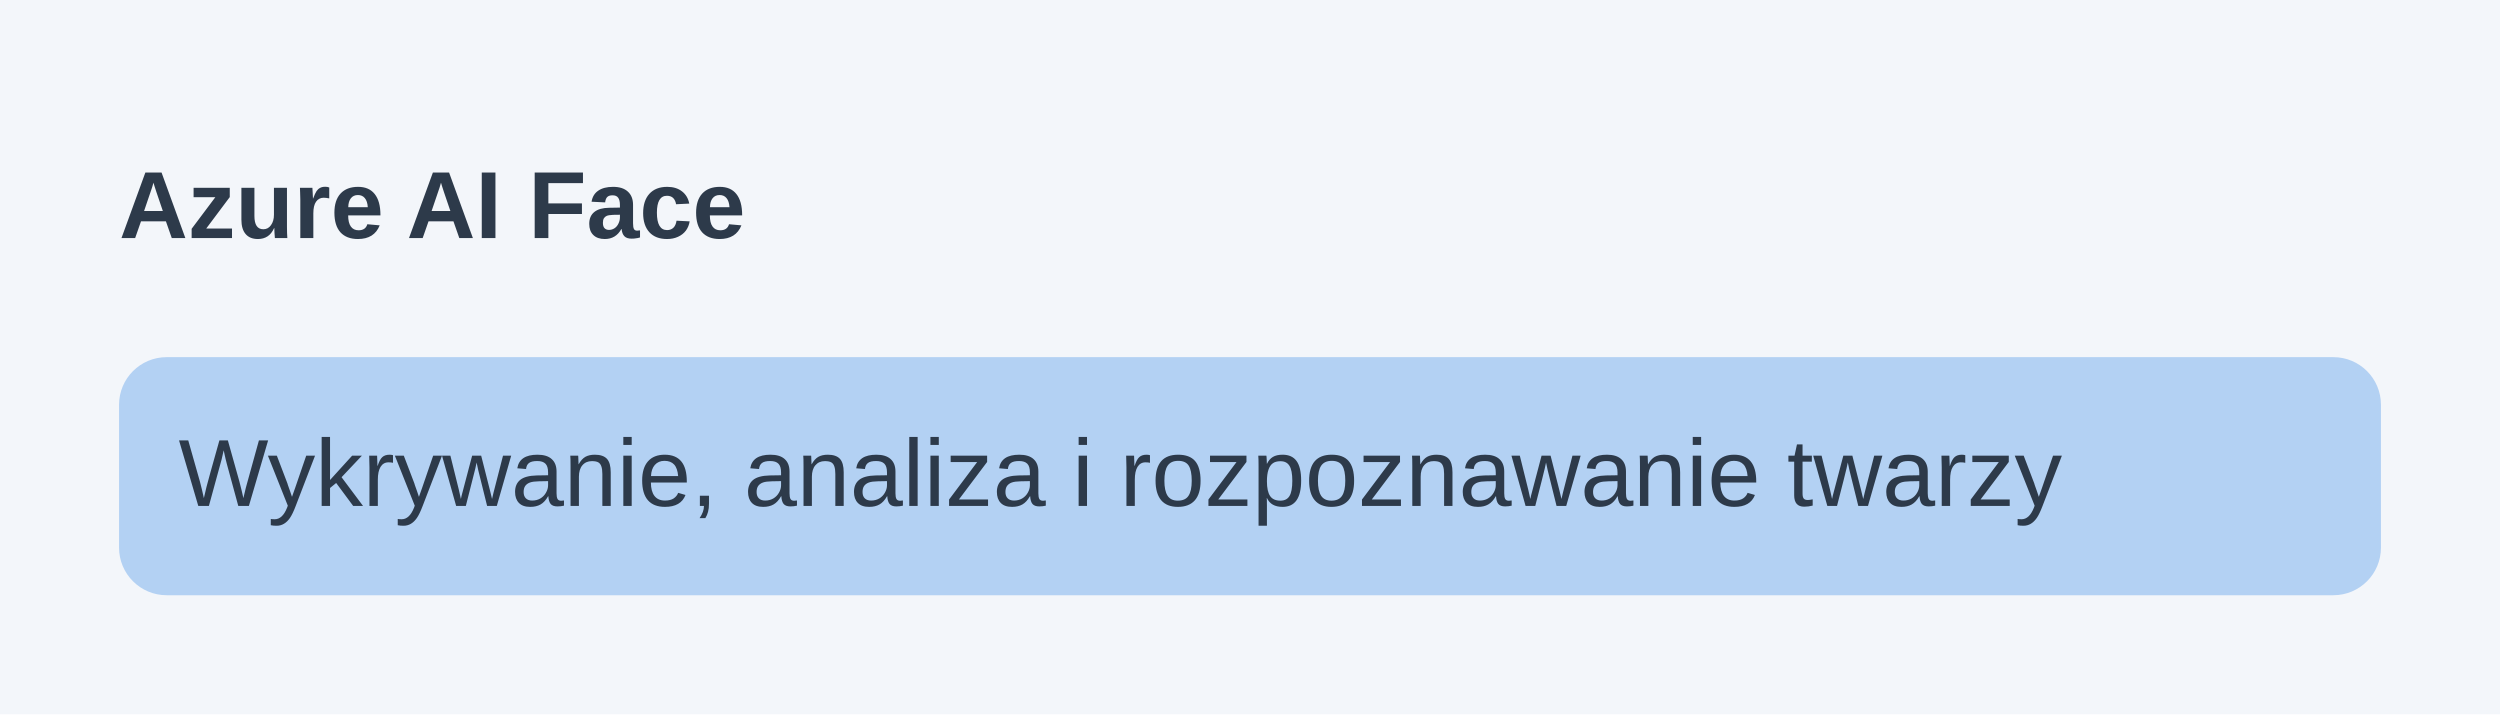
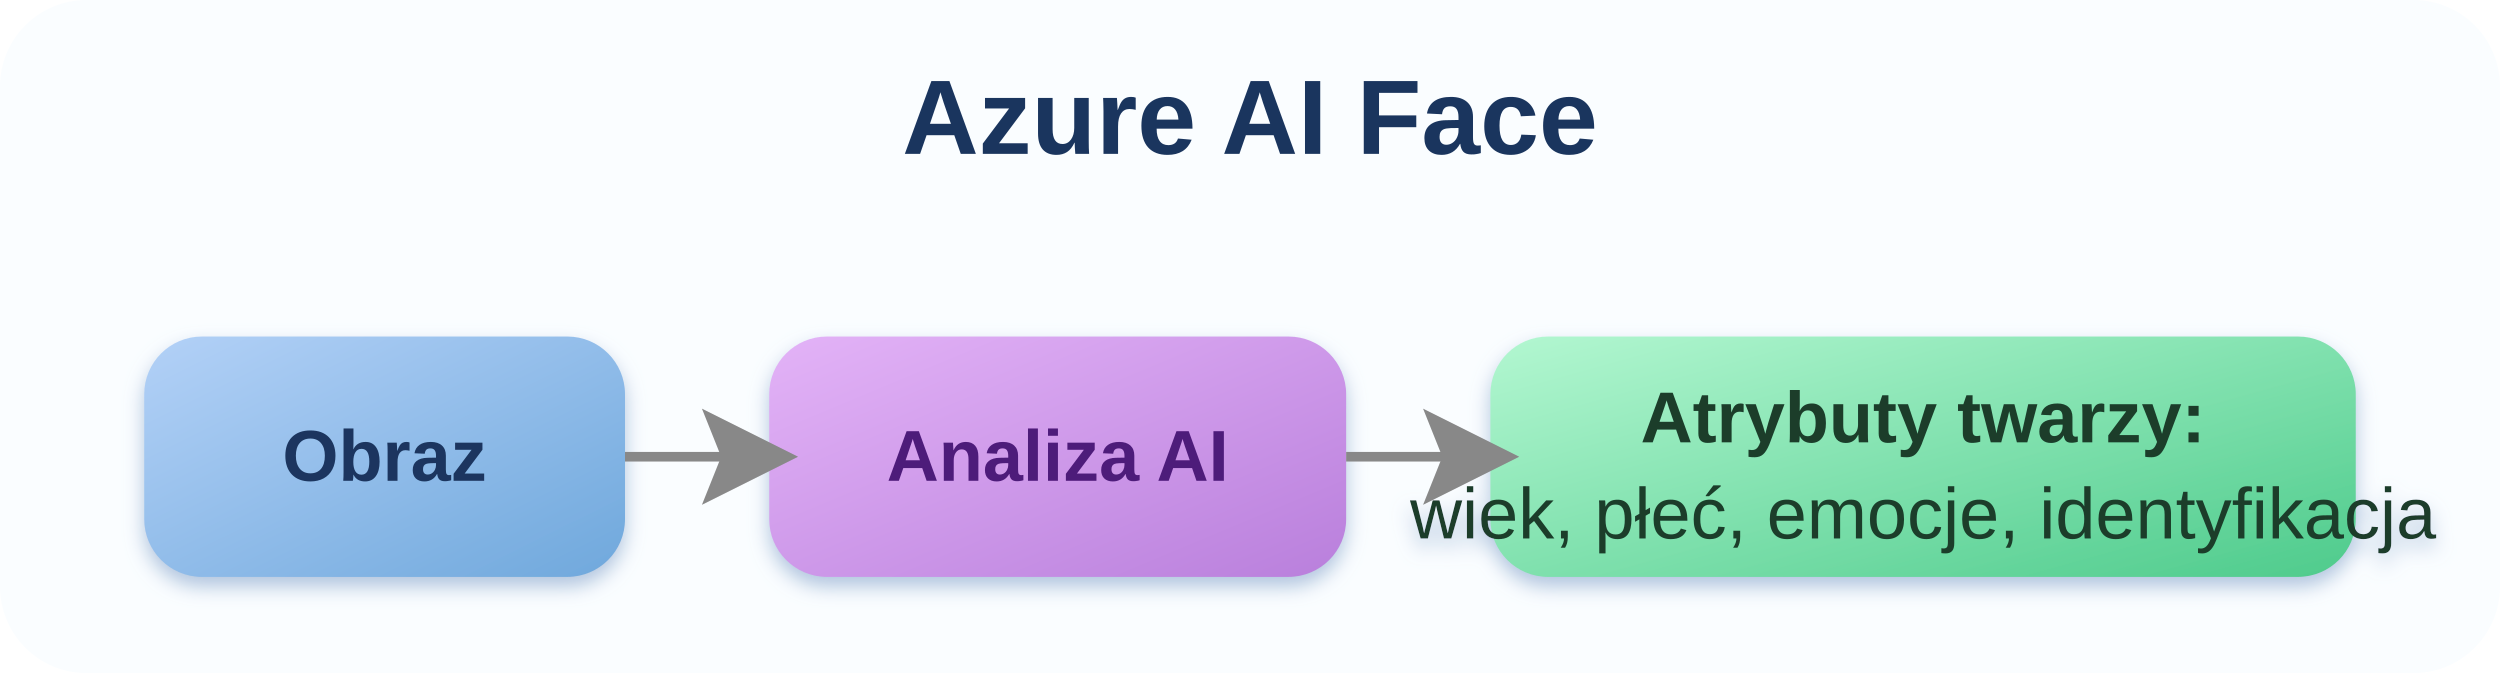
- <svg xmlns="http://www.w3.org/2000/svg" width="420" height="120">
-   <rect width="420" height="120" fill="#f3f6fa" />
-   <g font-family="Segoe UI, Arial" font-size="16">
-     <text x="20" y="40" font-weight="bold" fill="#2d3a4a">Azure AI Face</text>
-     <rect x="20" y="60" width="380" height="40" rx="8" fill="#b3d1f3" />
-     <text x="30" y="85" fill="#2d3a4a">Wykrywanie, analiza i rozpoznawanie twarzy</text>
+ <svg xmlns="http://www.w3.org/2000/svg" width="520" height="140">
+   <defs>
+     <linearGradient id="img" x1="0" y1="0" x2="1" y2="1">
+       <stop offset="0%" stop-color="#b3d1f7" />
+       <stop offset="100%" stop-color="#6fa8dc" />
+     </linearGradient>
+     <linearGradient id="ai" x1="0" y1="0" x2="1" y2="1">
+       <stop offset="0%" stop-color="#e3b3f7" />
+       <stop offset="100%" stop-color="#b97fdc" />
+     </linearGradient>
+     <linearGradient id="out" x1="0" y1="0" x2="1" y2="1">
+       <stop offset="0%" stop-color="#b3f7d1" />
+       <stop offset="100%" stop-color="#4ecb8c" />
+     </linearGradient>
+     <filter id="shadow" x="-20%" y="-20%" width="140%" height="140%">
+       <feDropShadow dx="0" dy="2" stdDeviation="2" flood-color="#b0c4de" />
+     </filter>
+     <marker id="arrow" markerWidth="10" markerHeight="10" refX="7" refY="5" orient="auto" markerUnits="strokeWidth">
+       <path d="M0,0 L10,5 L0,10 L2,5 z" fill="#888" />
+     </marker>
+   </defs>
+   <rect width="520" height="140" rx="18" fill="#fafdff" />
+   <g font-family="Segoe UI, Arial" font-size="15">
+     <text x="260" y="32" text-anchor="middle" font-size="22" fill="#1a355e" font-weight="bold">Azure AI Face</text>
+     <g filter="url(#shadow)">
+       <rect x="30" y="70" width="100" height="50" rx="12" fill="url(#img)" />
+       <text x="80" y="100" text-anchor="middle" fill="#1a355e" font-weight="bold">Obraz</text>
+       <rect x="160" y="70" width="120" height="50" rx="12" fill="url(#ai)" />
+       <text x="220" y="100" text-anchor="middle" fill="#4e1a7a" font-weight="bold">Analiza AI</text>
+       <rect x="310" y="70" width="180" height="50" rx="12" fill="url(#out)" />
+       <text x="400" y="92" text-anchor="middle" fill="#1a3e2b" font-weight="bold">Atrybuty twarzy:</text>
+       <text x="400" y="112" text-anchor="middle" fill="#1a3e2b">wiek, płeć, emocje, identyfikacja</text>
+     </g>
+     <polyline points="130,95 160,95" fill="none" stroke="#888" stroke-width="2" marker-end="url(#arrow)" />
+     <polyline points="280,95 310,95" fill="none" stroke="#888" stroke-width="2" marker-end="url(#arrow)" />
  </g>
</svg>
